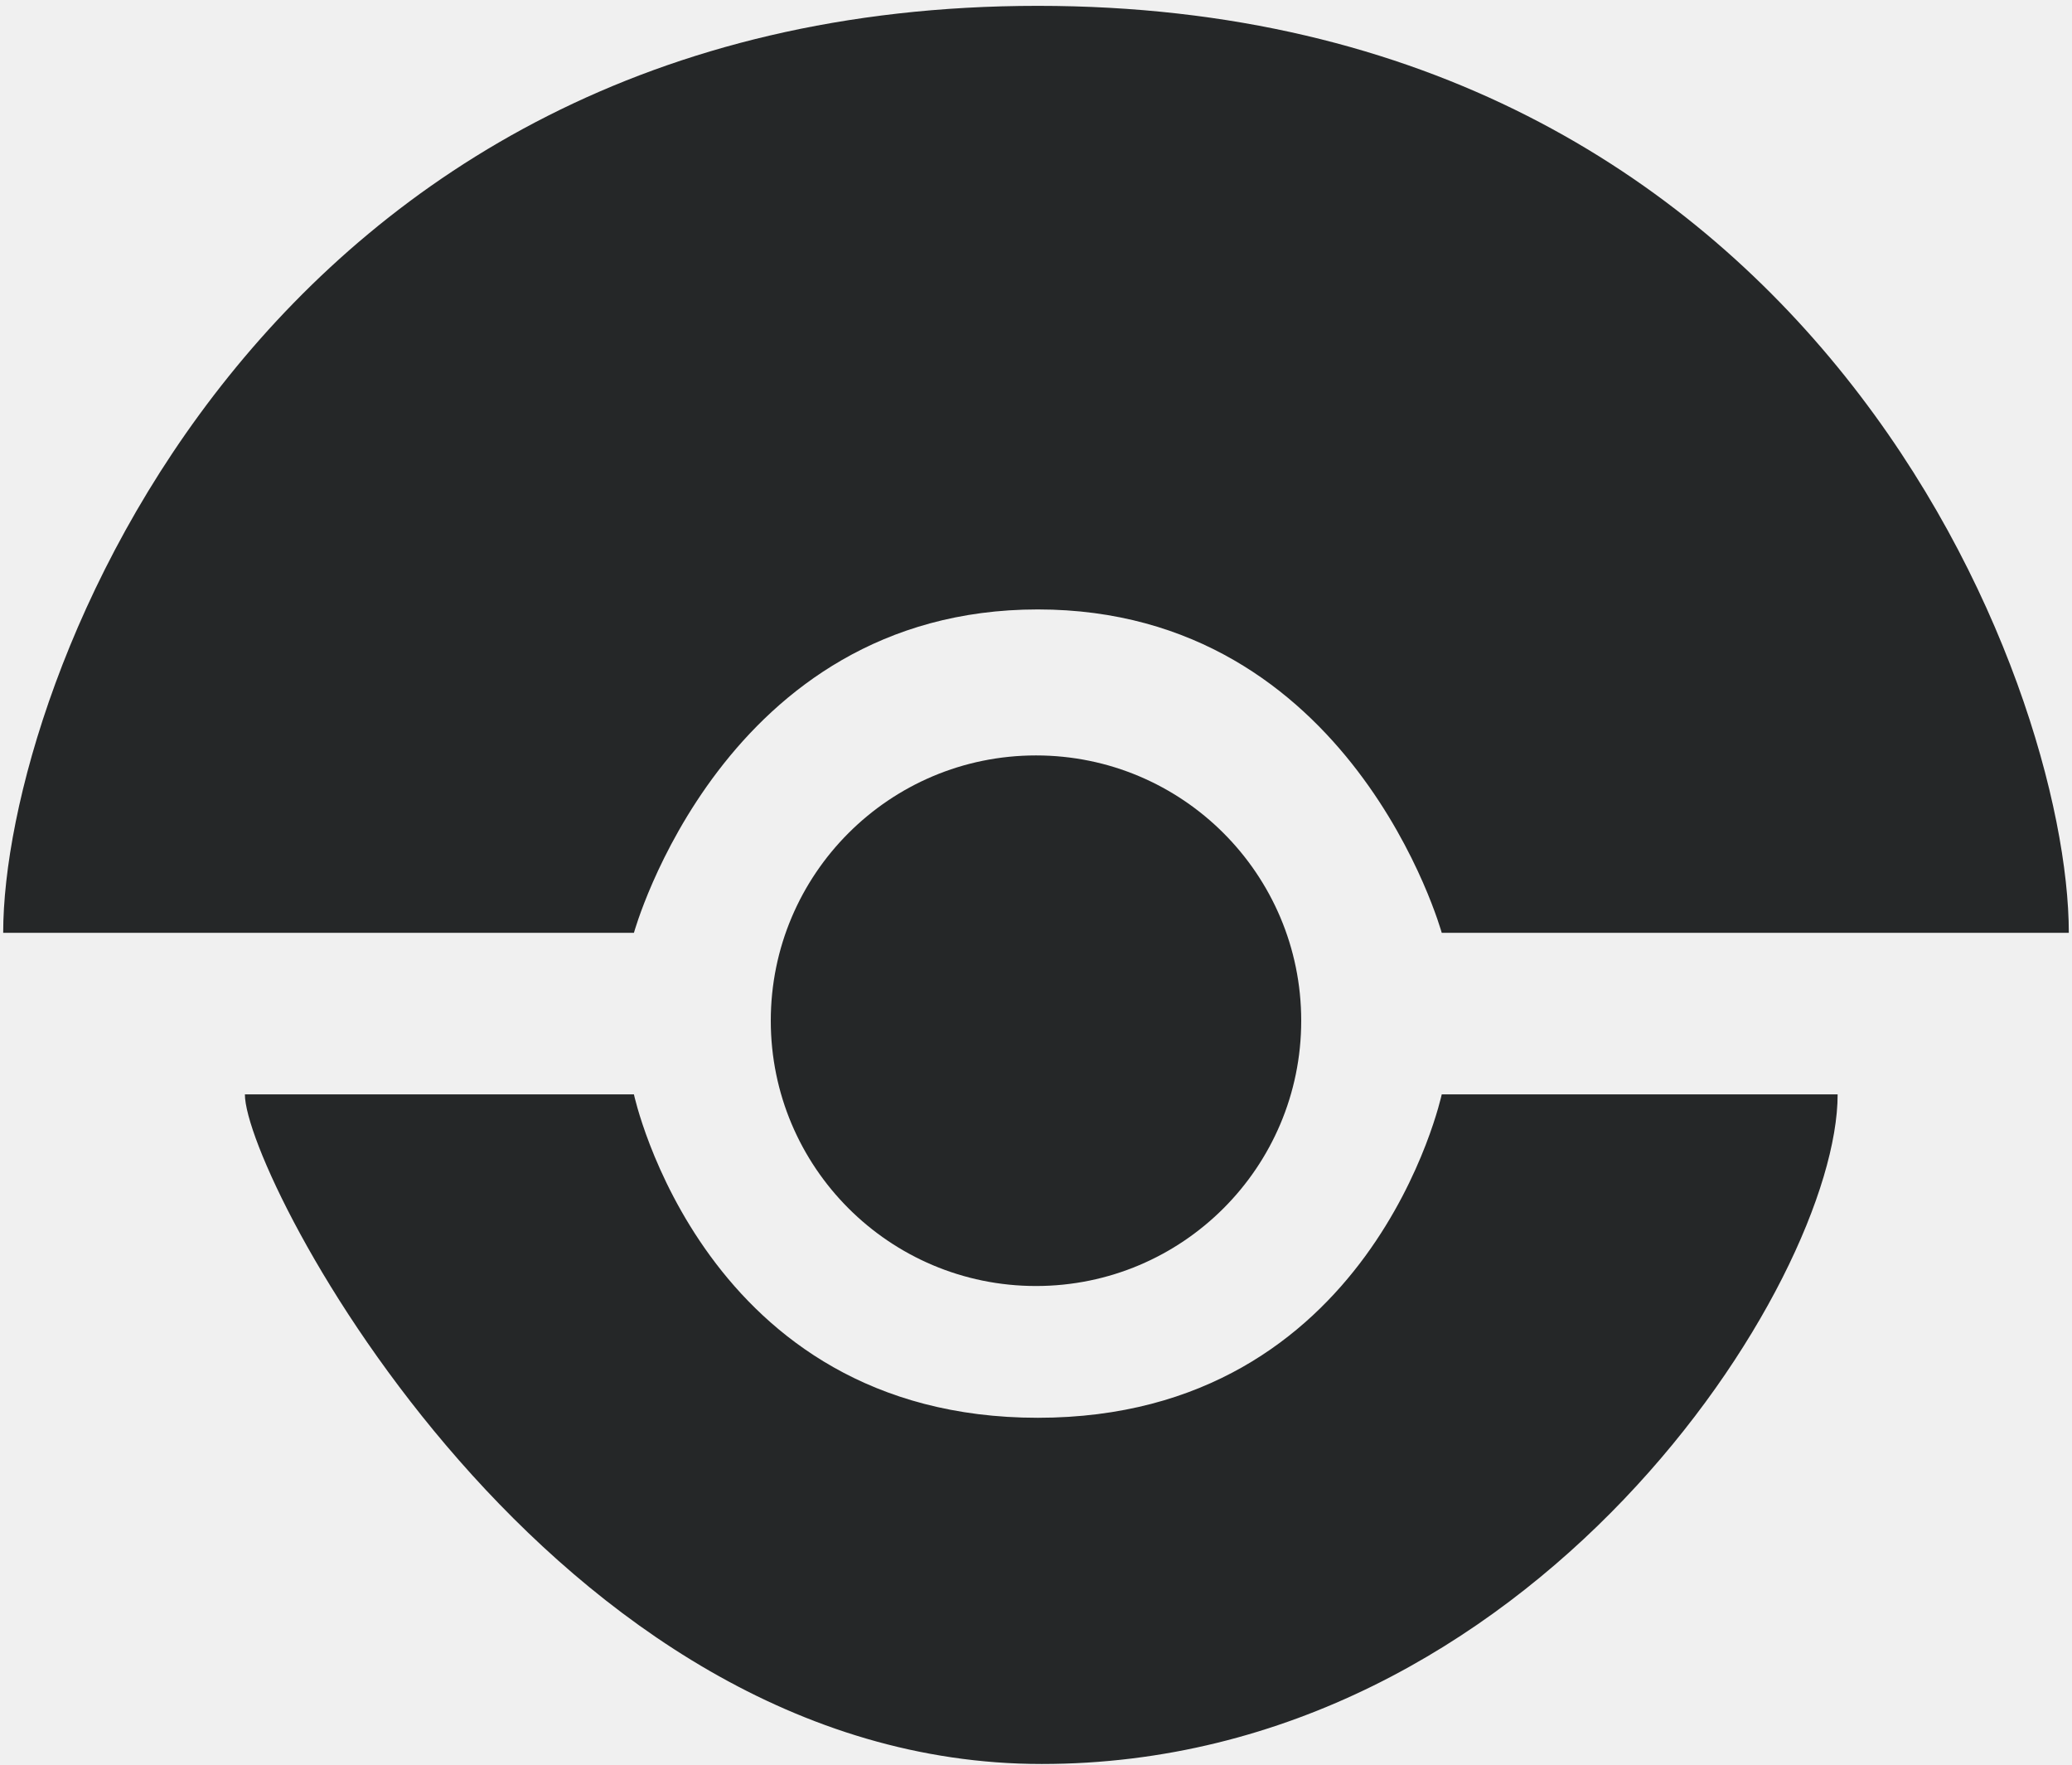
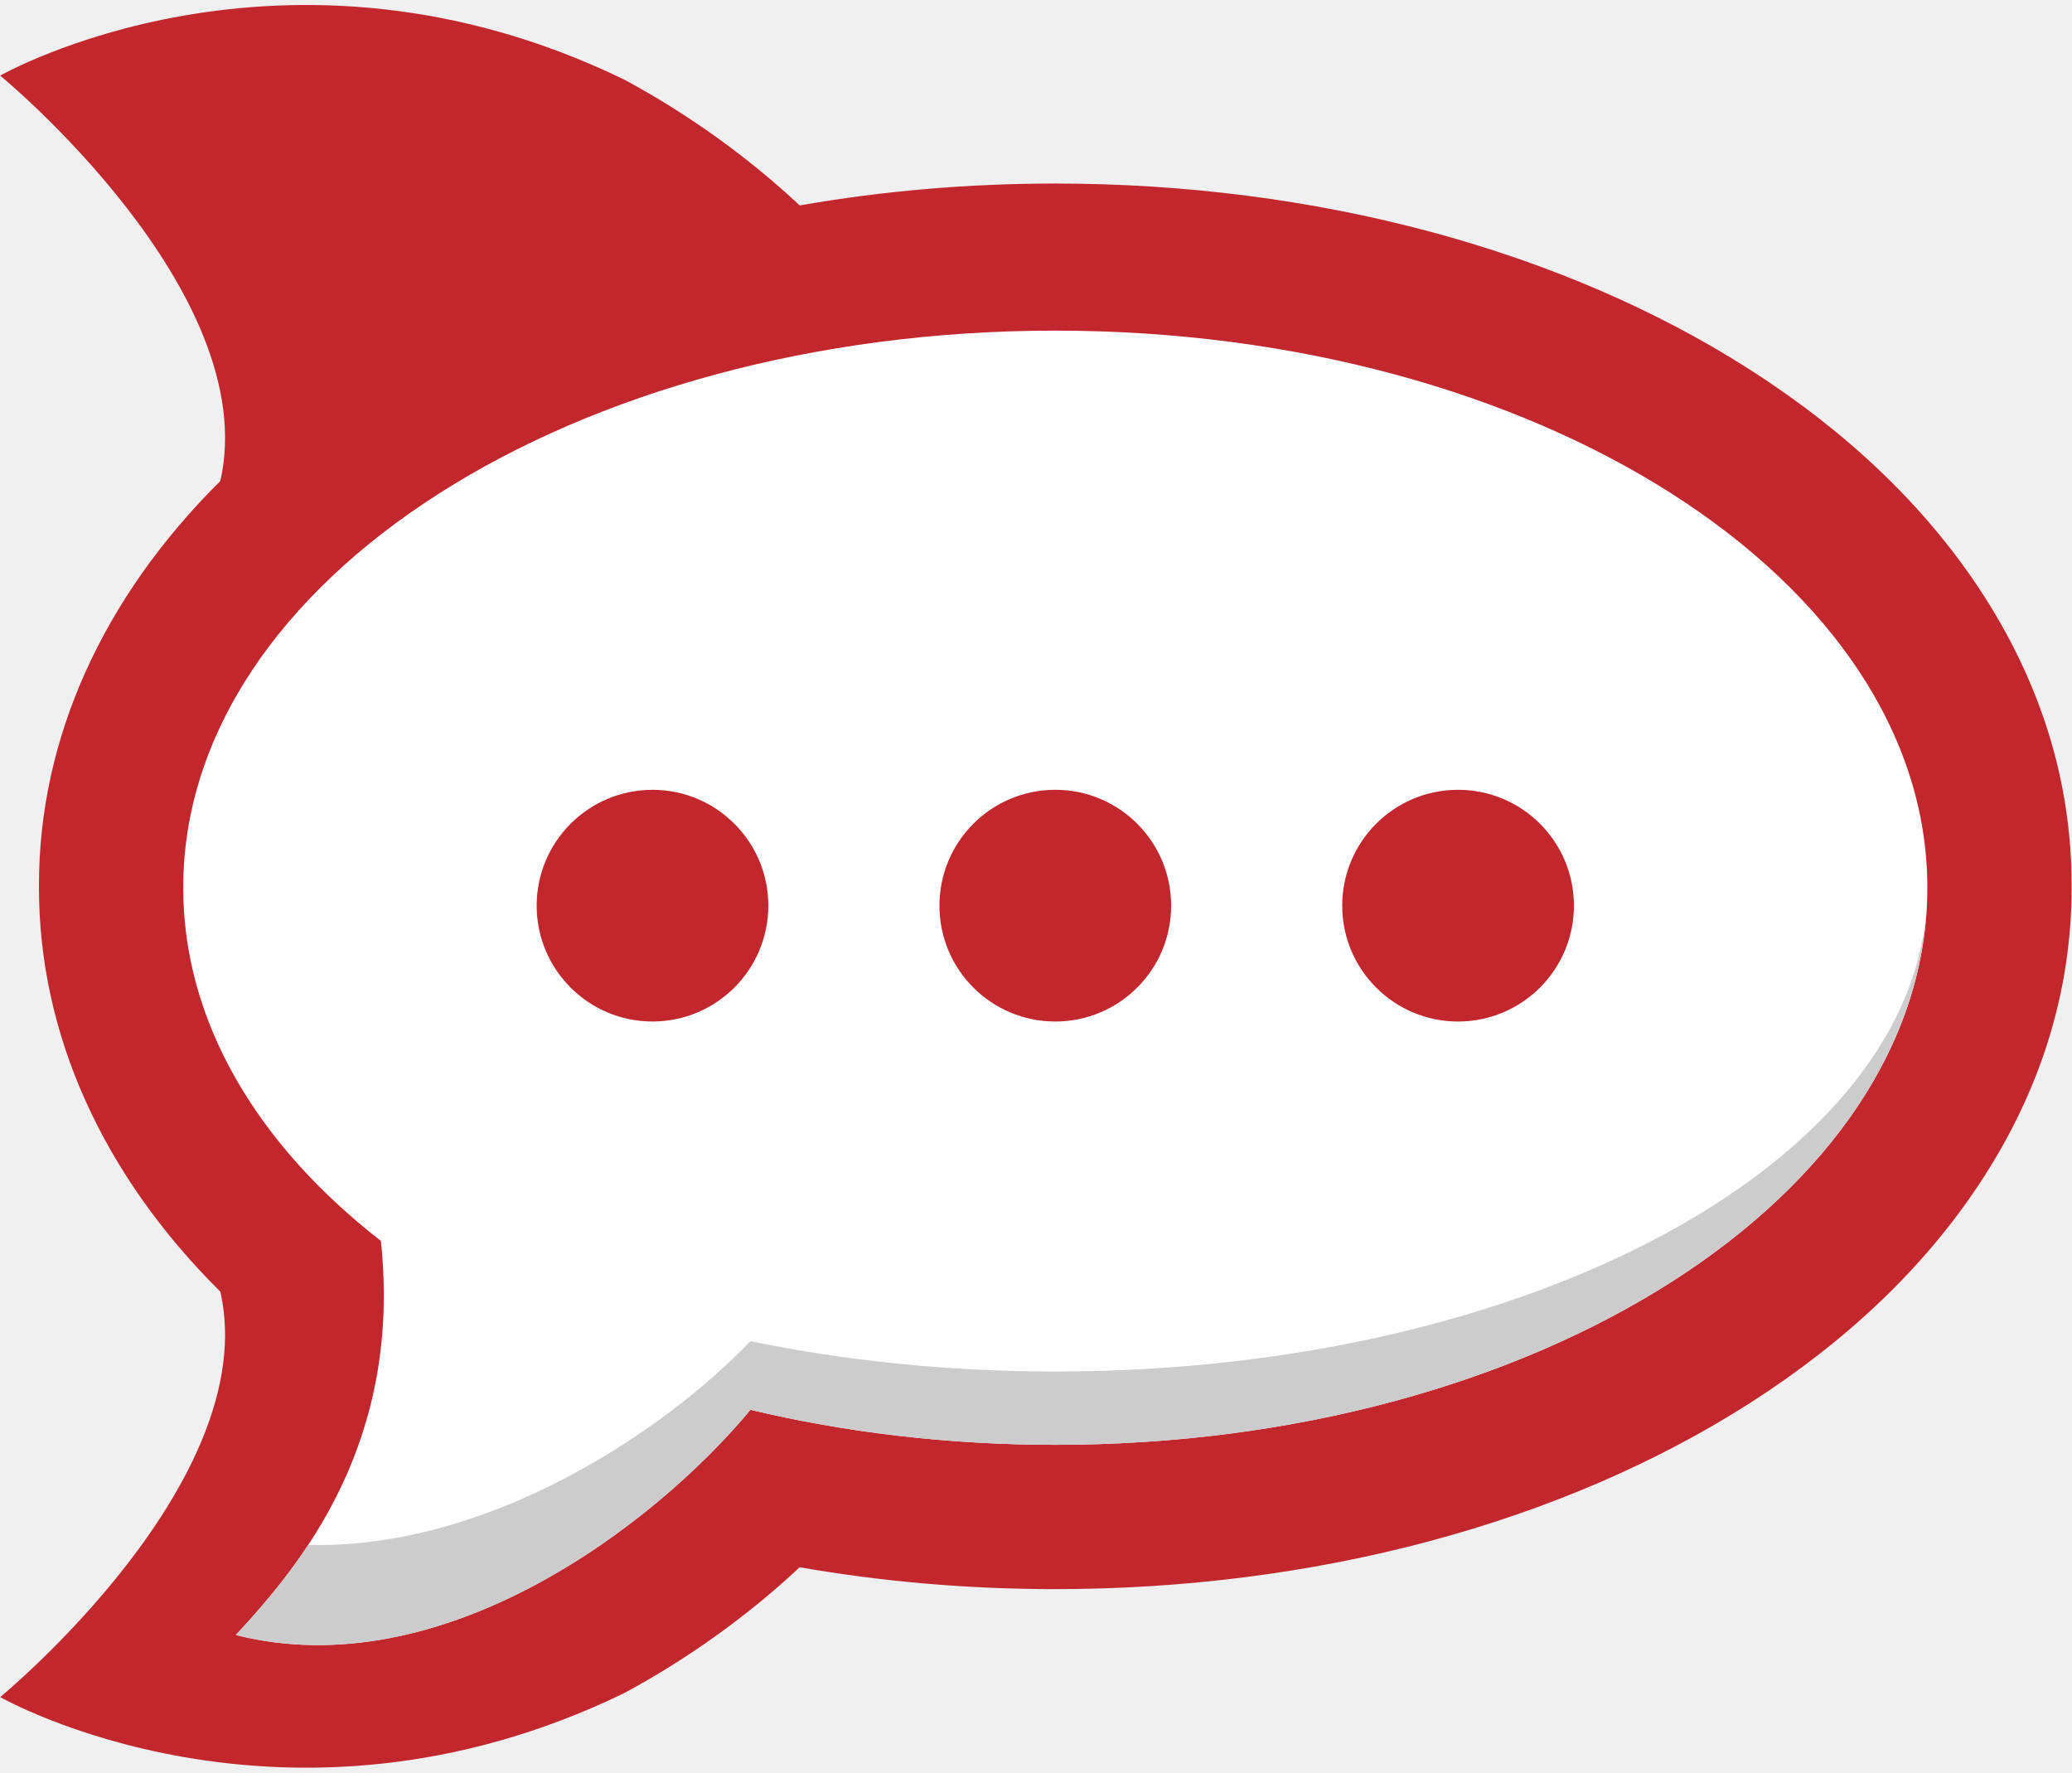
- <svg xmlns="http://www.w3.org/2000/svg" width="256px" height="218px" viewBox="0 0 256 218" version="1.1" preserveAspectRatio="xMidYMid">
-   <g fill="#252728">
-     <path d="M128.224,0.722 C32.099,0.722 0.394,84.566 0.394,115.222 L78.323,115.222 C78.323,115.222 89.364,75.276 128.224,75.276 C167.084,75.276 178.13,115.222 178.13,115.222 L255.606,115.222 C255.606,84.562 224.348,0.722 128.224,0.722" />
-     <path d="M227.044,135.176 L178.13,135.176 C178.13,135.176 169.579,175.122 128.224,175.122 C86.869,175.122 78.323,135.176 78.323,135.176 L30.257,135.176 C30.257,145.426 67.985,217.884 128.7,217.884 C189.414,217.884 227.044,158.28 227.044,135.176" />
-     <circle cx="128" cy="126.077" r="32.768" />
-   </g>
+ <svg xmlns="http://www.w3.org/2000/svg" width="2500" height="2139" viewBox="0 0 256 219" preserveAspectRatio="xMidYMid">
+   <path d="M255.95 109.307c0-12.853-3.844-25.173-11.43-36.63-6.81-10.283-16.351-19.385-28.355-27.057-23.18-14.806-53.647-22.963-85.782-22.963-10.734 0-21.315.907-31.577 2.705-6.366-5.96-13.82-11.322-21.707-15.56C34.964-10.62.022 9.322.022 9.322s32.487 26.688 27.204 50.08C12.693 73.821 4.814 91.207 4.814 109.307c0 .056.003.115.003.173 0 .057-.003.113-.003.174 0 18.1 7.876 35.486 22.412 49.902C32.509 182.95.022 209.639.022 209.639s34.942 19.939 77.077-.48c7.886-4.238 15.338-9.603 21.707-15.56 10.264 1.796 20.843 2.702 31.577 2.702 32.137 0 62.601-8.151 85.782-22.958 12.004-7.671 21.545-16.77 28.356-27.058 7.585-11.455 11.43-23.781 11.43-36.628 0-.06-.003-.115-.003-.174l.002-.176z" fill="#C1272D" />
+   <path d="M130.383 40.828c59.505 0 107.746 30.814 107.746 68.824 0 38.007-48.241 68.823-107.746 68.823-13.25 0-25.94-1.532-37.662-4.325-11.915 14.332-38.125 34.26-63.587 27.82 8.282-8.895 20.552-23.926 17.926-48.686-15.262-11.873-24.422-27.07-24.422-43.632-.003-38.013 48.238-68.824 107.745-68.824" fill="#FFF" />
+   <path d="M130.383 126.18c7.906 0 14.314-6.408 14.314-14.314 0-7.905-6.408-14.313-14.314-14.313-7.905 0-14.313 6.408-14.313 14.313 0 7.906 6.408 14.314 14.313 14.314zm49.764 0c7.905 0 14.314-6.408 14.314-14.314 0-7.905-6.409-14.313-14.314-14.313s-14.313 6.408-14.313 14.313c0 7.906 6.408 14.314 14.313 14.314zm-99.53-.003c7.904 0 14.311-6.407 14.311-14.31 0-7.904-6.407-14.312-14.31-14.312-7.905 0-14.312 6.408-14.312 14.311 0 7.904 6.407 14.311 14.311 14.311z" fill="#C1272D" />
+   <path d="M130.383 169.42c-13.25 0-25.94-1.33-37.662-3.75-10.52 10.969-32.188 25.714-54.643 25.172-2.959 4.484-6.175 8.15-8.944 11.126 25.462 6.44 51.672-13.486 63.587-27.82 11.723 2.795 24.414 4.325 37.662 4.325 59.027 0 106.962-30.326 107.726-67.915-.764 32.582-48.699 58.861-107.726 58.861z" fill="#CCC" />
</svg>
